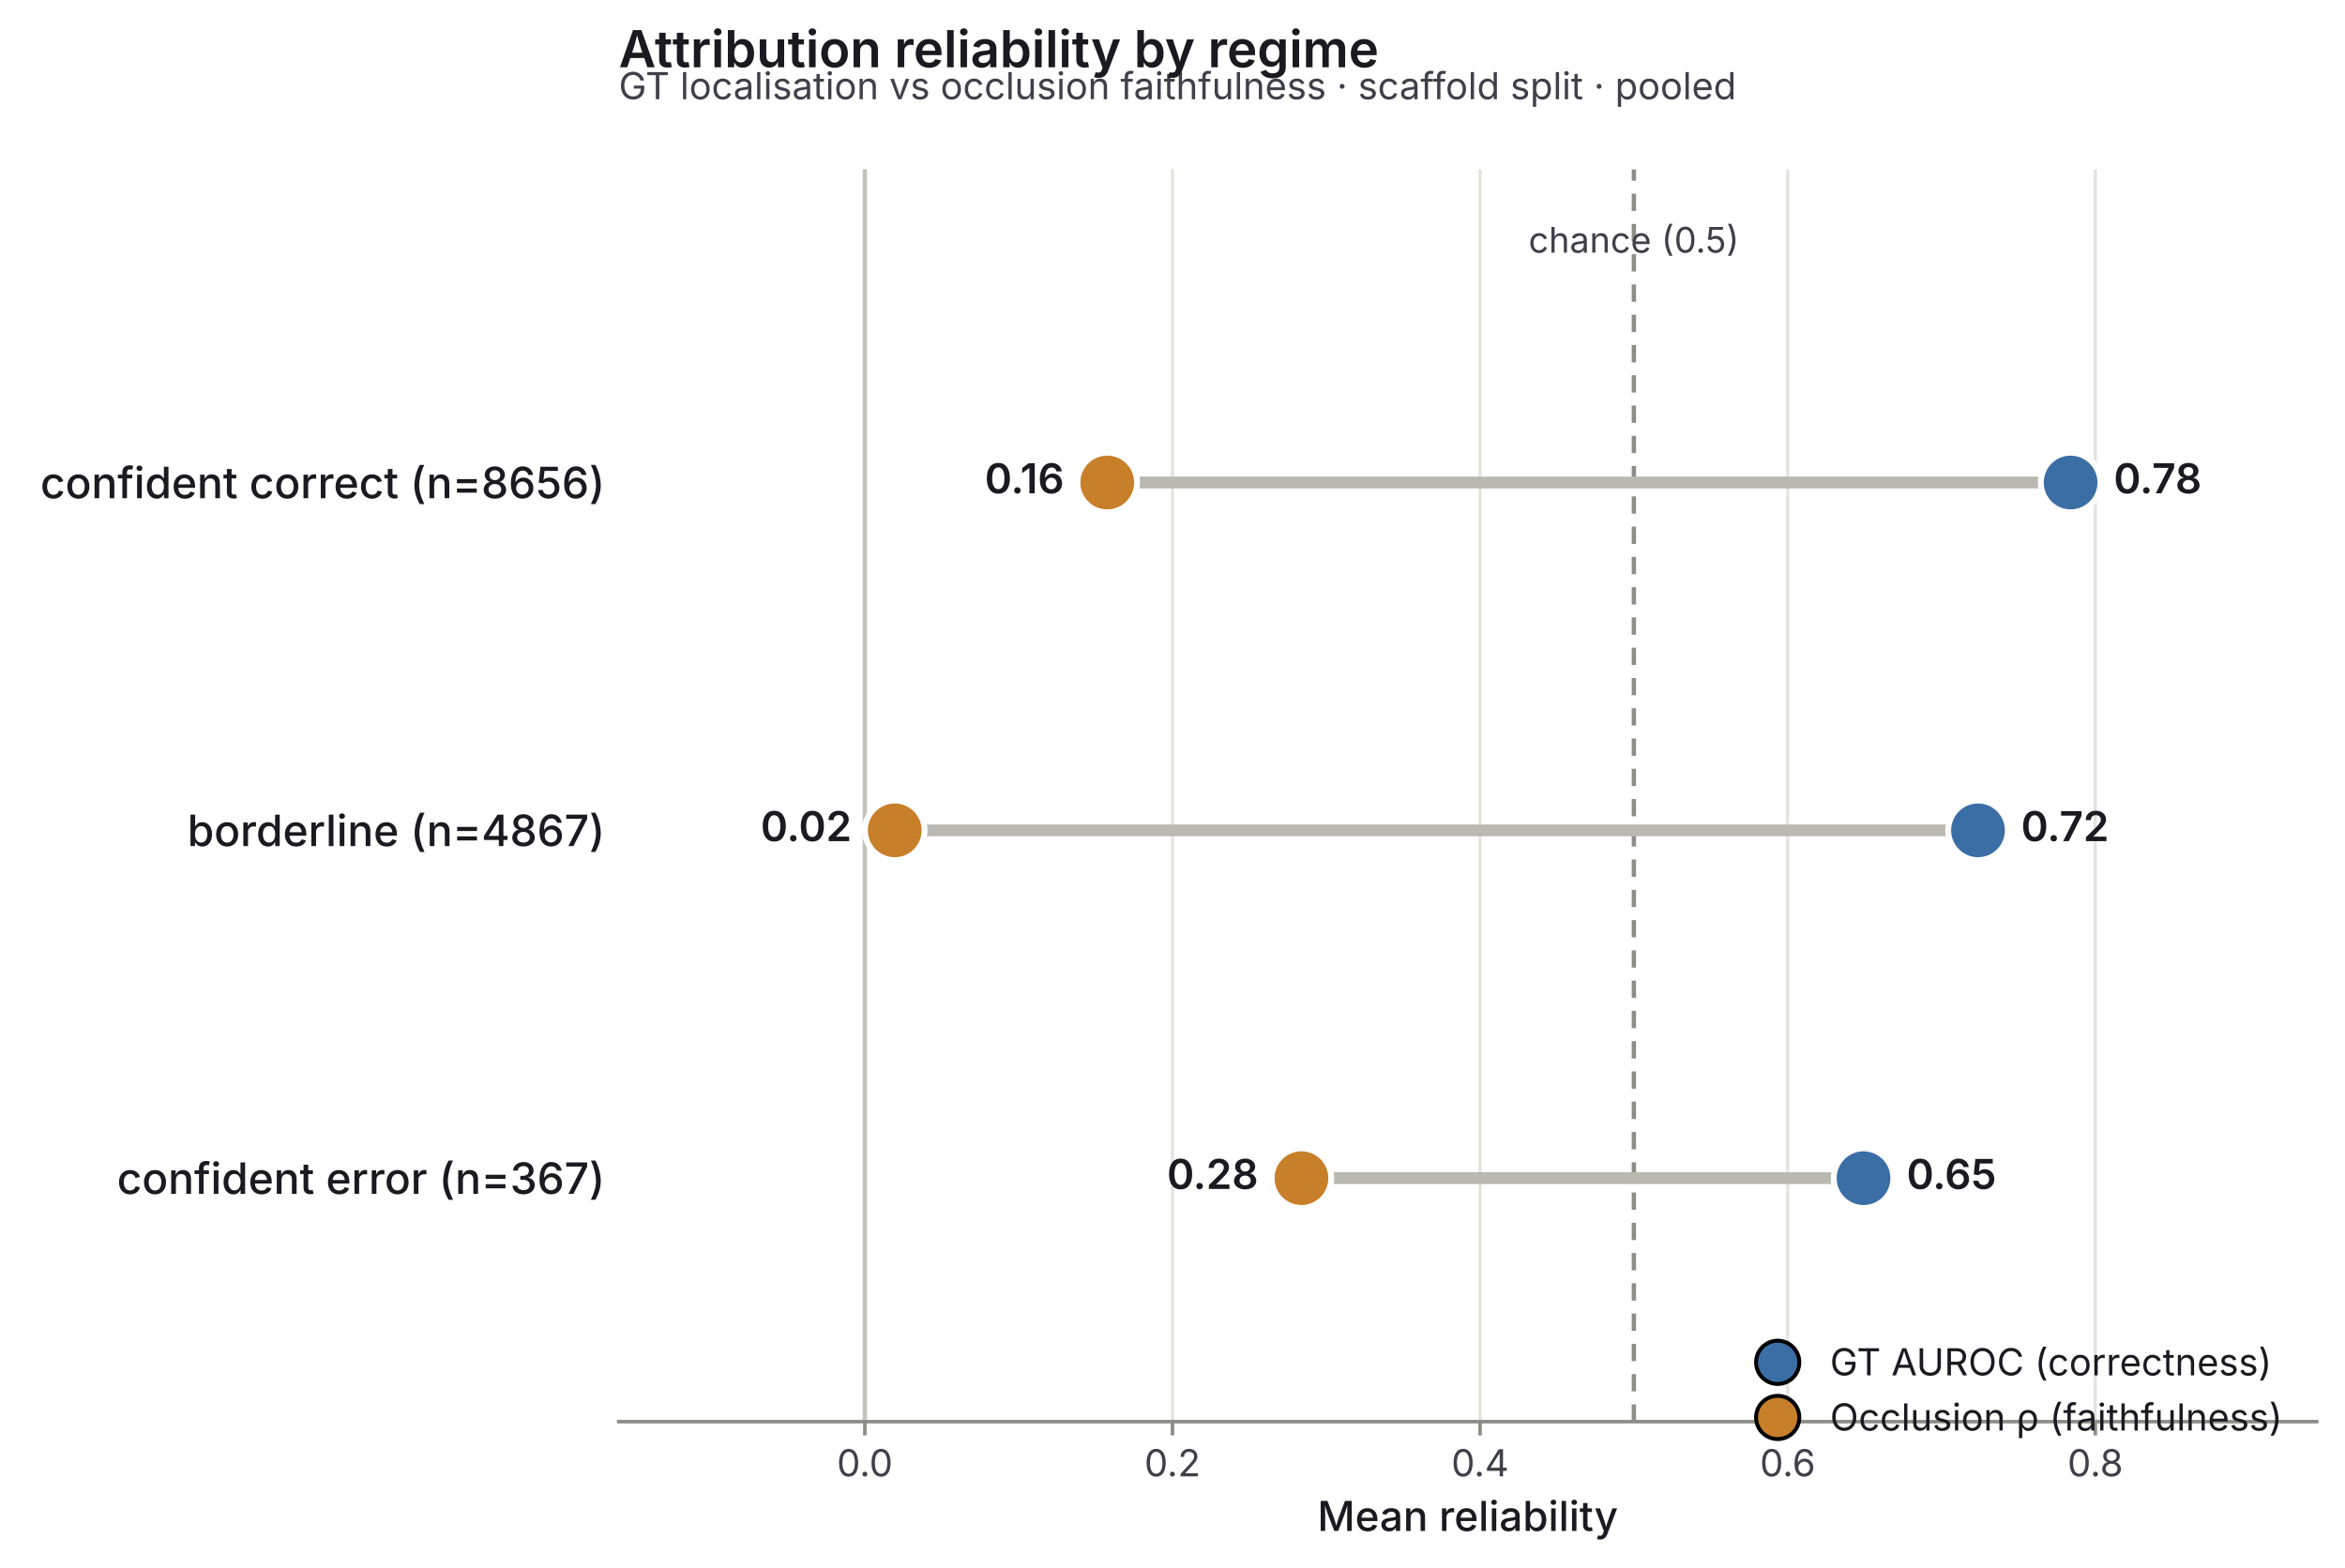
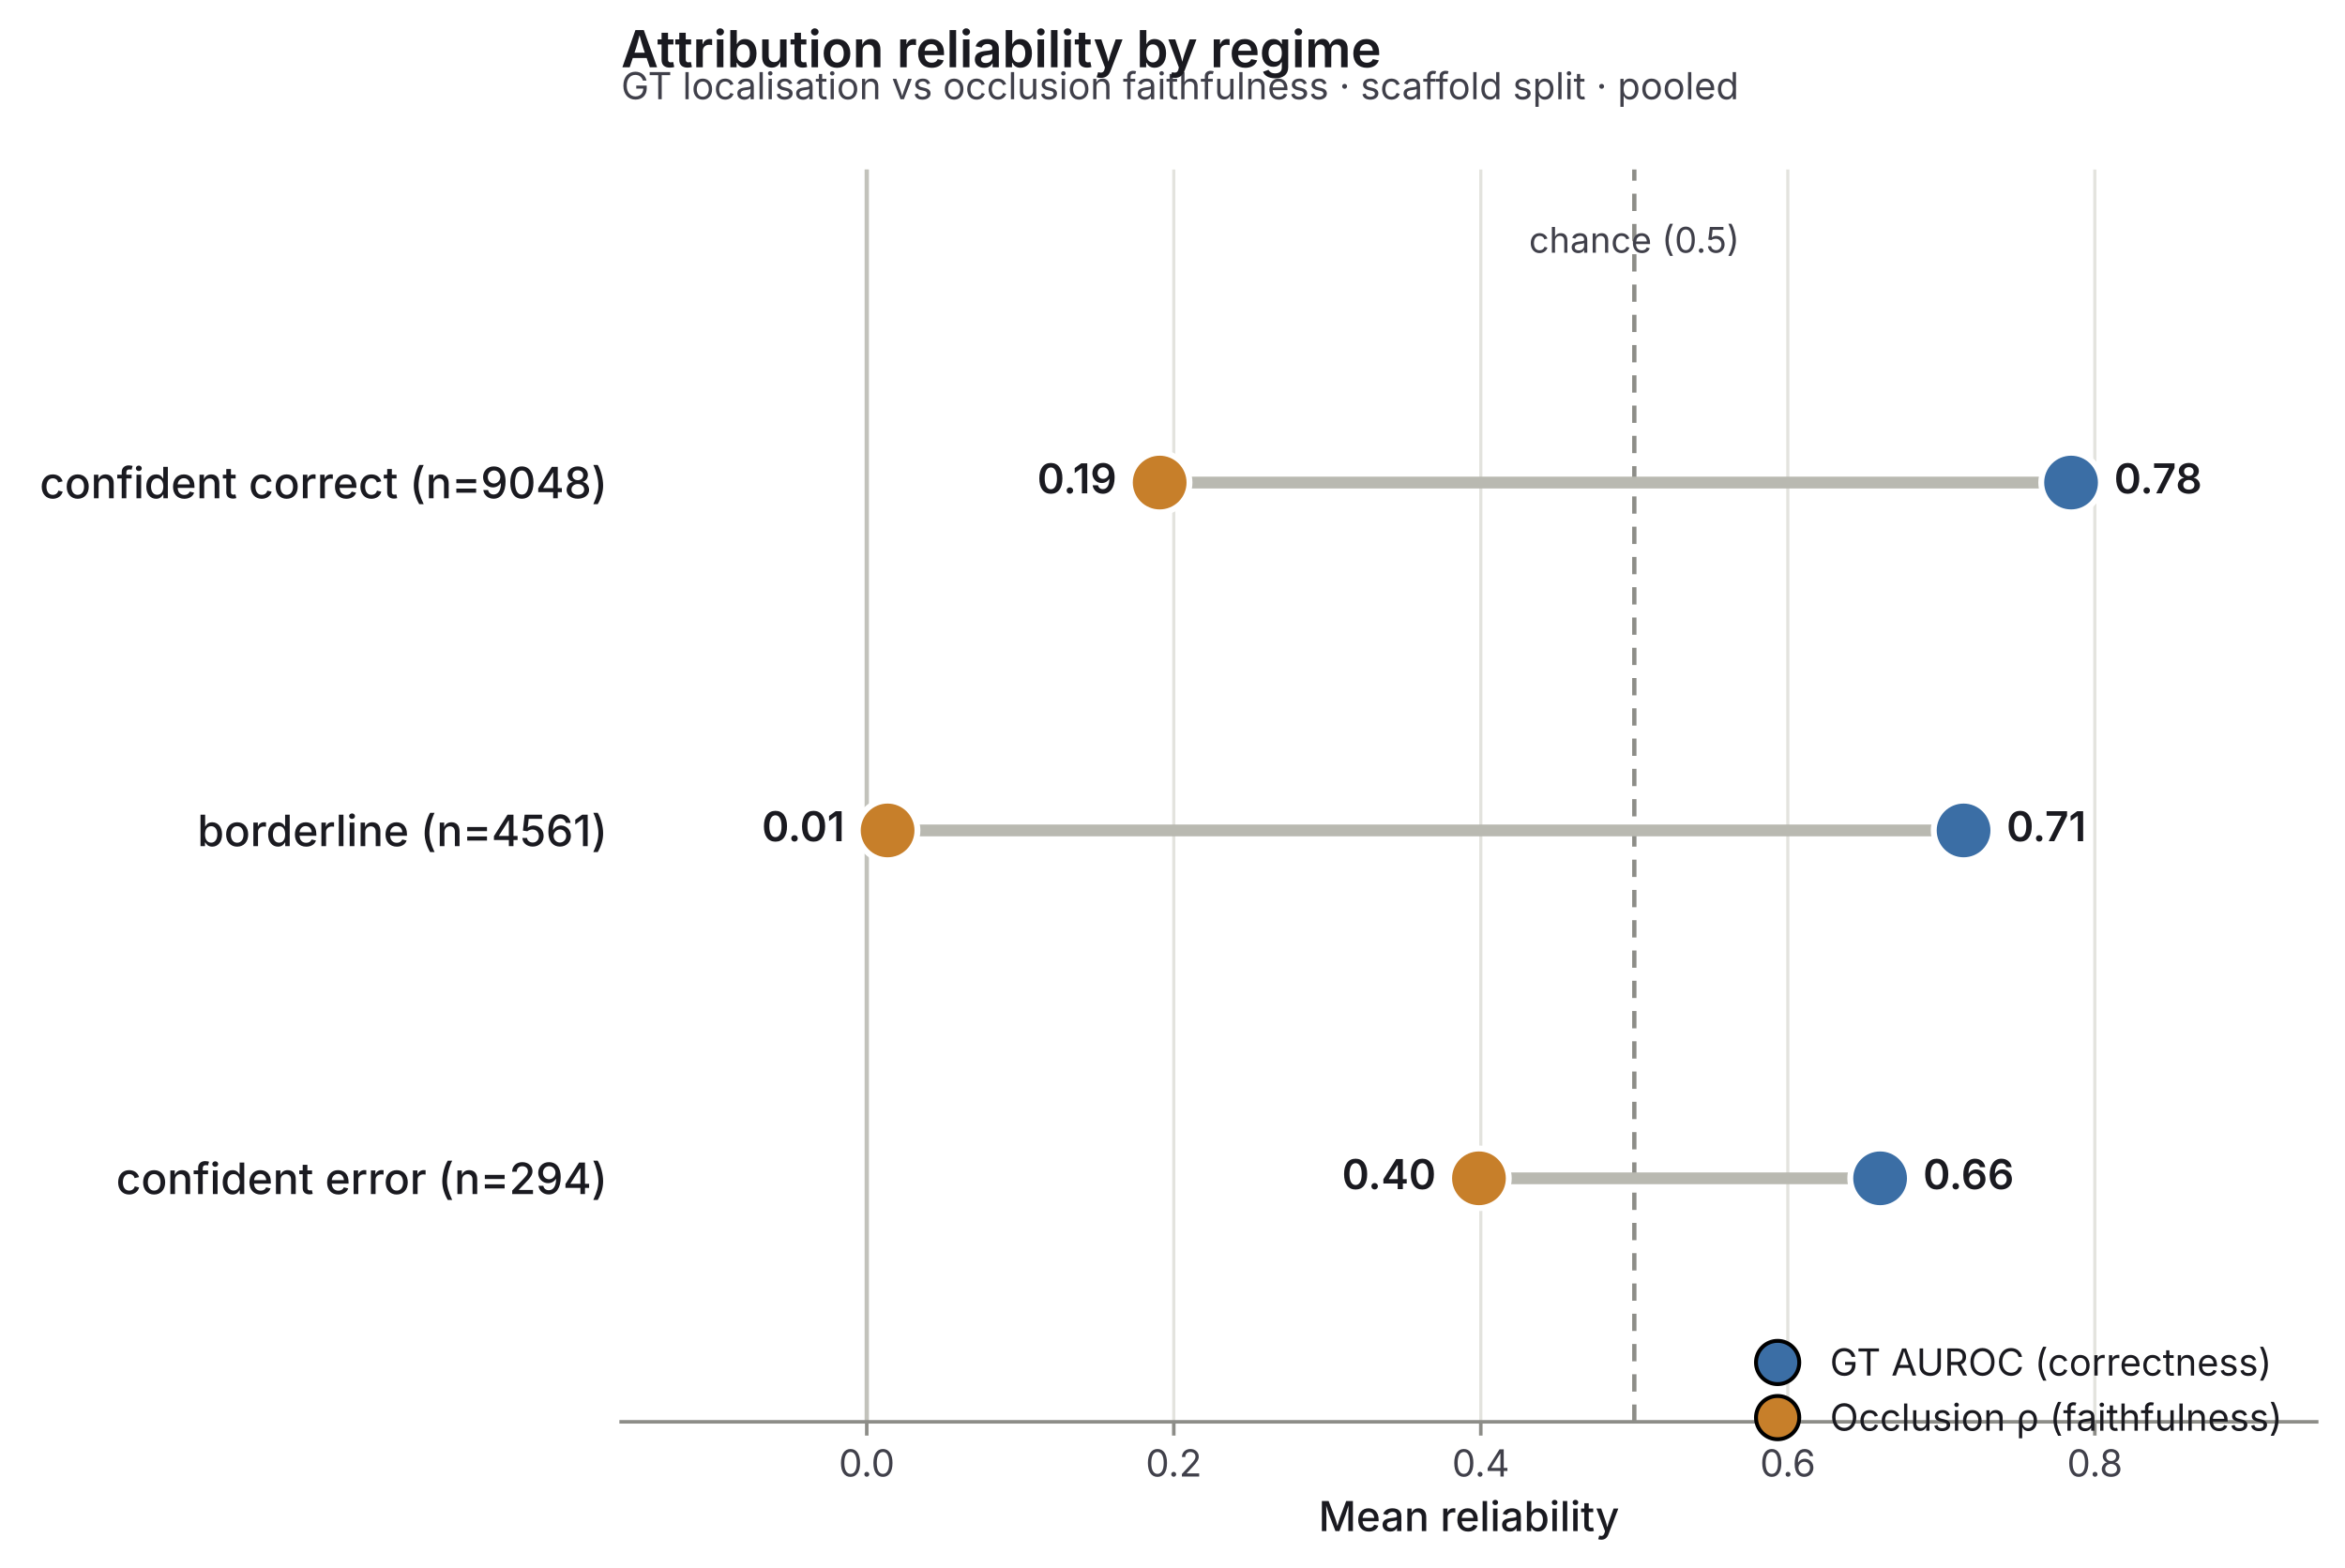
- <svg xmlns="http://www.w3.org/2000/svg" xmlns:xlink="http://www.w3.org/1999/xlink" width="596.436pt" height="398.849pt" viewBox="0 0 596.436 398.849" version="1.1">
+ <svg xmlns="http://www.w3.org/2000/svg" xmlns:xlink="http://www.w3.org/1999/xlink" width="596.368pt" height="398.849pt" viewBox="0 0 596.368 398.849" version="1.1">
  <defs>
    <style type="text/css">*{stroke-linejoin: round; stroke-linecap: butt}</style>
  </defs>
  <g id="figure_1">
    <g id="patch_1">
-       <path d="M 0 398.849  L 596.436 398.849  L 596.436 0  L 0 0  z " style="fill: #ffffff" />
+       <path d="M 0 398.849  L 596.368 398.849  L 596.368 0  L 0 0  z " style="fill: #ffffff" />
    </g>
    <g id="axes_1">
      <g id="patch_2">
-         <path d="M 157.376 361.668  L 589.236 361.668  L 589.236 43.108  L 157.376 43.108  z " style="fill: #ffffff" />
+         <path d="M 157.968 361.668  L 589.168 361.668  L 589.168 43.108  L 157.968 43.108  z " style="fill: #ffffff" />
      </g>
      <g id="matplotlib.axis_1">
        <g id="xtick_1">
          <g id="line2d_1">
-             <path d="M 219.968 361.668  L 219.968 43.108  " clip-path="url(#p9d182dc64b)" style="fill: none; stroke: #e3e3de; stroke-width: 0.8; stroke-linecap: round" />
+             <path d="M 220.431 361.668  L 220.431 43.108  " clip-path="url(#p37e32e1378)" style="fill: none; stroke: #e3e3de; stroke-width: 0.8; stroke-linecap: round" />
          </g>
          <g id="line2d_2">
            <defs>
-               <path id="md3ebcc2f63" d="M 0 0  L 0 3.5  " style="stroke: #8d8d88; stroke-width: 0.9" />
+               <path id="m146c9f0bc5" d="M 0 0  L 0 3.5  " style="stroke: #8d8d88; stroke-width: 0.9" />
            </defs>
            <g>
-               <use xlink:href="#md3ebcc2f63" x="219.968" y="361.668" style="fill: #8d8d88; stroke: #8d8d88; stroke-width: 0.9" />
+               <use xlink:href="#m146c9f0bc5" x="220.431" y="361.668" style="fill: #8d8d88; stroke: #8d8d88; stroke-width: 0.9" />
            </g>
          </g>
          <g id="text_1">
-             <text style="font-size: 9.5px; font-family: 'Inter', 'Liberation Sans', 'Arial', 'Helvetica', 'DejaVu Sans', sans-serif; text-anchor: middle; fill: #40404a" x="219.968" y="375.58" transform="rotate(-0 219.9682 375.5797)">0.0</text>
+             <text style="font-size: 9.5px; font-family: 'Inter', 'Liberation Sans', 'Arial', 'Helvetica', 'DejaVu Sans', sans-serif; text-anchor: middle; fill: #40404a" x="220.431" y="375.58" transform="rotate(-0 220.431 375.5797)">0.0</text>
          </g>
        </g>
        <g id="xtick_2">
          <g id="line2d_3">
-             <path d="M 298.208 361.668  L 298.208 43.108  " clip-path="url(#p9d182dc64b)" style="fill: none; stroke: #e3e3de; stroke-width: 0.8; stroke-linecap: round" />
+             <path d="M 298.51 361.668  L 298.51 43.108  " clip-path="url(#p37e32e1378)" style="fill: none; stroke: #e3e3de; stroke-width: 0.8; stroke-linecap: round" />
          </g>
          <g id="line2d_4">
            <g>
-               <use xlink:href="#md3ebcc2f63" x="298.208" y="361.668" style="fill: #8d8d88; stroke: #8d8d88; stroke-width: 0.9" />
+               <use xlink:href="#m146c9f0bc5" x="298.51" y="361.668" style="fill: #8d8d88; stroke: #8d8d88; stroke-width: 0.9" />
            </g>
          </g>
          <g id="text_2">
-             <text style="font-size: 9.5px; font-family: 'Inter', 'Liberation Sans', 'Arial', 'Helvetica', 'DejaVu Sans', sans-serif; text-anchor: middle; fill: #40404a" x="298.208" y="375.58" transform="rotate(-0 298.2079 375.5797)">0.2</text>
+             <text style="font-size: 9.5px; font-family: 'Inter', 'Liberation Sans', 'Arial', 'Helvetica', 'DejaVu Sans', sans-serif; text-anchor: middle; fill: #40404a" x="298.51" y="375.58" transform="rotate(-0 298.5101 375.5797)">0.2</text>
          </g>
        </g>
        <g id="xtick_3">
          <g id="line2d_5">
-             <path d="M 376.448 361.668  L 376.448 43.108  " clip-path="url(#p9d182dc64b)" style="fill: none; stroke: #e3e3de; stroke-width: 0.8; stroke-linecap: round" />
+             <path d="M 376.589 361.668  L 376.589 43.108  " clip-path="url(#p37e32e1378)" style="fill: none; stroke: #e3e3de; stroke-width: 0.8; stroke-linecap: round" />
          </g>
          <g id="line2d_6">
            <g>
-               <use xlink:href="#md3ebcc2f63" x="376.448" y="361.668" style="fill: #8d8d88; stroke: #8d8d88; stroke-width: 0.9" />
+               <use xlink:href="#m146c9f0bc5" x="376.589" y="361.668" style="fill: #8d8d88; stroke: #8d8d88; stroke-width: 0.9" />
            </g>
          </g>
          <g id="text_3">
-             <text style="font-size: 9.5px; font-family: 'Inter', 'Liberation Sans', 'Arial', 'Helvetica', 'DejaVu Sans', sans-serif; text-anchor: middle; fill: #40404a" x="376.448" y="375.58" transform="rotate(-0 376.4476 375.5797)">0.4</text>
+             <text style="font-size: 9.5px; font-family: 'Inter', 'Liberation Sans', 'Arial', 'Helvetica', 'DejaVu Sans', sans-serif; text-anchor: middle; fill: #40404a" x="376.589" y="375.58" transform="rotate(-0 376.5892 375.5797)">0.4</text>
          </g>
        </g>
        <g id="xtick_4">
          <g id="line2d_7">
-             <path d="M 454.687 361.668  L 454.687 43.108  " clip-path="url(#p9d182dc64b)" style="fill: none; stroke: #e3e3de; stroke-width: 0.8; stroke-linecap: round" />
+             <path d="M 454.668 361.668  L 454.668 43.108  " clip-path="url(#p37e32e1378)" style="fill: none; stroke: #e3e3de; stroke-width: 0.8; stroke-linecap: round" />
          </g>
          <g id="line2d_8">
            <g>
-               <use xlink:href="#md3ebcc2f63" x="454.687" y="361.668" style="fill: #8d8d88; stroke: #8d8d88; stroke-width: 0.9" />
+               <use xlink:href="#m146c9f0bc5" x="454.668" y="361.668" style="fill: #8d8d88; stroke: #8d8d88; stroke-width: 0.9" />
            </g>
          </g>
          <g id="text_4">
-             <text style="font-size: 9.5px; font-family: 'Inter', 'Liberation Sans', 'Arial', 'Helvetica', 'DejaVu Sans', sans-serif; text-anchor: middle; fill: #40404a" x="454.687" y="375.58" transform="rotate(-0 454.6873 375.5797)">0.6</text>
+             <text style="font-size: 9.5px; font-family: 'Inter', 'Liberation Sans', 'Arial', 'Helvetica', 'DejaVu Sans', sans-serif; text-anchor: middle; fill: #40404a" x="454.668" y="375.58" transform="rotate(-0 454.6684 375.5797)">0.6</text>
          </g>
        </g>
        <g id="xtick_5">
          <g id="line2d_9">
-             <path d="M 532.927 361.668  L 532.927 43.108  " clip-path="url(#p9d182dc64b)" style="fill: none; stroke: #e3e3de; stroke-width: 0.8; stroke-linecap: round" />
+             <path d="M 532.747 361.668  L 532.747 43.108  " clip-path="url(#p37e32e1378)" style="fill: none; stroke: #e3e3de; stroke-width: 0.8; stroke-linecap: round" />
          </g>
          <g id="line2d_10">
            <g>
-               <use xlink:href="#md3ebcc2f63" x="532.927" y="361.668" style="fill: #8d8d88; stroke: #8d8d88; stroke-width: 0.9" />
+               <use xlink:href="#m146c9f0bc5" x="532.747" y="361.668" style="fill: #8d8d88; stroke: #8d8d88; stroke-width: 0.9" />
            </g>
          </g>
          <g id="text_5">
-             <text style="font-size: 9.5px; font-family: 'Inter', 'Liberation Sans', 'Arial', 'Helvetica', 'DejaVu Sans', sans-serif; text-anchor: middle; fill: #40404a" x="532.927" y="375.58" transform="rotate(-0 532.9271 375.5797)">0.8</text>
+             <text style="font-size: 9.5px; font-family: 'Inter', 'Liberation Sans', 'Arial', 'Helvetica', 'DejaVu Sans', sans-serif; text-anchor: middle; fill: #40404a" x="532.747" y="375.58" transform="rotate(-0 532.7475 375.5797)">0.8</text>
          </g>
        </g>
        <g id="text_6">
-           <text style="font-weight: 500; font-size: 10.5px; font-family: 'Inter', 'Liberation Sans', 'Arial', 'Helvetica', 'DejaVu Sans', sans-serif; text-anchor: middle; fill: #1a1a20" x="373.306" y="389.465" transform="rotate(-0 373.3064 389.4655)">Mean reliability</text>
+           <text style="font-weight: 500; font-size: 10.5px; font-family: 'Inter', 'Liberation Sans', 'Arial', 'Helvetica', 'DejaVu Sans', sans-serif; text-anchor: middle; fill: #1a1a20" x="373.568" y="389.465" transform="rotate(-0 373.5677 389.4655)">Mean reliability</text>
        </g>
      </g>
      <g id="matplotlib.axis_2">
        <g id="ytick_1">
          <g id="line2d_11" />
          <g id="text_7">
-             <text style="font-weight: 500; font-size: 11px; font-family: 'Inter', 'Liberation Sans', 'Arial', 'Helvetica', 'DejaVu Sans', sans-serif; text-anchor: end; fill: #1a1a20" x="153.876" y="126.75" transform="rotate(-0 153.8764 126.7497)">confident correct  (n=8656)</text>
+             <text style="font-weight: 500; font-size: 11px; font-family: 'Inter', 'Liberation Sans', 'Arial', 'Helvetica', 'DejaVu Sans', sans-serif; text-anchor: end; fill: #1a1a20" x="154.468" y="126.75" transform="rotate(-0 154.4677 126.7497)">confident correct  (n=9048)</text>
          </g>
        </g>
        <g id="ytick_2">
          <g id="line2d_12" />
          <g id="text_8">
-             <text style="font-weight: 500; font-size: 11px; font-family: 'Inter', 'Liberation Sans', 'Arial', 'Helvetica', 'DejaVu Sans', sans-serif; text-anchor: end; fill: #1a1a20" x="153.876" y="215.239" transform="rotate(-0 153.8764 215.2386)">borderline  (n=4867)</text>
+             <text style="font-weight: 500; font-size: 11px; font-family: 'Inter', 'Liberation Sans', 'Arial', 'Helvetica', 'DejaVu Sans', sans-serif; text-anchor: end; fill: #1a1a20" x="154.468" y="215.239" transform="rotate(-0 154.4677 215.2386)">borderline  (n=4561)</text>
          </g>
        </g>
        <g id="ytick_3">
          <g id="line2d_13" />
          <g id="text_9">
-             <text style="font-weight: 500; font-size: 11px; font-family: 'Inter', 'Liberation Sans', 'Arial', 'Helvetica', 'DejaVu Sans', sans-serif; text-anchor: end; fill: #1a1a20" x="153.876" y="303.727" transform="rotate(-0 153.8764 303.7275)">confident error  (n=367)</text>
+             <text style="font-weight: 500; font-size: 11px; font-family: 'Inter', 'Liberation Sans', 'Arial', 'Helvetica', 'DejaVu Sans', sans-serif; text-anchor: end; fill: #1a1a20" x="154.468" y="303.727" transform="rotate(-0 154.4677 303.7275)">confident error  (n=294)</text>
          </g>
        </g>
      </g>
      <g id="line2d_14">
-         <path d="M 219.968 361.668  L 219.968 43.108  " clip-path="url(#p9d182dc64b)" style="fill: none; stroke: #c2c2bb; stroke-width: 1.1; stroke-linecap: round" />
+         <path d="M 220.431 361.668  L 220.431 43.108  " clip-path="url(#p37e32e1378)" style="fill: none; stroke: #c2c2bb; stroke-width: 1.1; stroke-linecap: round" />
      </g>
      <g id="line2d_15">
-         <path d="M 415.567 361.668  L 415.567 43.108  " clip-path="url(#p9d182dc64b)" style="fill: none; stroke-dasharray: 4.4,3.3; stroke-dashoffset: 0; stroke: #8d8d88; stroke-width: 1.1" />
+         <path d="M 415.629 361.668  L 415.629 43.108  " clip-path="url(#p37e32e1378)" style="fill: none; stroke-dasharray: 4.4,3.3; stroke-dashoffset: 0; stroke: #8d8d88; stroke-width: 1.1" />
      </g>
      <g id="line2d_16">
-         <path d="M 526.645 122.748  L 281.618 122.748  " clip-path="url(#p9d182dc64b)" style="fill: none; stroke: #b9b9b1; stroke-width: 3; stroke-linecap: round" />
+         <path d="M 526.704 122.748  L 294.921 122.748  " clip-path="url(#p37e32e1378)" style="fill: none; stroke: #b9b9b1; stroke-width: 3; stroke-linecap: round" />
      </g>
      <g id="line2d_17">
-         <path d="M 503.092 211.237  L 227.57 211.237  " clip-path="url(#p9d182dc64b)" style="fill: none; stroke: #b9b9b1; stroke-width: 3; stroke-linecap: round" />
+         <path d="M 499.367 211.237  L 225.733 211.237  " clip-path="url(#p37e32e1378)" style="fill: none; stroke: #b9b9b1; stroke-width: 3; stroke-linecap: round" />
      </g>
      <g id="line2d_18">
-         <path d="M 473.979 299.726  L 331.009 299.726  " clip-path="url(#p9d182dc64b)" style="fill: none; stroke: #b9b9b1; stroke-width: 3; stroke-linecap: round" />
+         <path d="M 478.138 299.726  L 376.118 299.726  " clip-path="url(#p37e32e1378)" style="fill: none; stroke: #b9b9b1; stroke-width: 3; stroke-linecap: round" />
      </g>
      <g id="patch_3">
-         <path d="M 157.376 361.668  L 589.236 361.668  " style="fill: none; stroke: #8d8d88; stroke-width: 0.9; stroke-linejoin: miter; stroke-linecap: square" />
+         <path d="M 157.968 361.668  L 589.168 361.668  " style="fill: none; stroke: #8d8d88; stroke-width: 0.9; stroke-linejoin: miter; stroke-linecap: square" />
      </g>
      <g id="text_10">
-         <text style="font-size: 9px; font-family: 'Inter', 'Liberation Sans', 'Arial', 'Helvetica', 'DejaVu Sans', sans-serif; text-anchor: middle; fill: #40404a" x="415.567" y="64.279" transform="rotate(-0 415.5675 64.27899)">chance (0.5)</text>
+         <text style="font-size: 9px; font-family: 'Inter', 'Liberation Sans', 'Arial', 'Helvetica', 'DejaVu Sans', sans-serif; text-anchor: middle; fill: #40404a" x="415.629" y="64.279" transform="rotate(-0 415.6288 64.27899)">chance (0.5)</text>
      </g>
      <g id="text_11">
-         <text style="font-weight: 600; font-size: 10.5px; font-family: 'Inter', 'Liberation Sans', 'Arial', 'Helvetica', 'DejaVu Sans', sans-serif; text-anchor: end; fill: #1a1a20" x="270.664" y="125.496" transform="rotate(-0 270.664 125.4965)">0.16</text>
+         <text style="font-weight: 600; font-size: 10.5px; font-family: 'Inter', 'Liberation Sans', 'Arial', 'Helvetica', 'DejaVu Sans', sans-serif; text-anchor: end; fill: #1a1a20" x="283.989" y="125.496" transform="rotate(-0 283.9894 125.4965)">0.19</text>
      </g>
      <g id="text_12">
-         <text style="font-weight: 600; font-size: 10.5px; font-family: 'Inter', 'Liberation Sans', 'Arial', 'Helvetica', 'DejaVu Sans', sans-serif; text-anchor: start; fill: #1a1a20" x="537.598" y="125.496" transform="rotate(-0 537.5982 125.4965)">0.78</text>
+         <text style="font-weight: 600; font-size: 10.5px; font-family: 'Inter', 'Liberation Sans', 'Arial', 'Helvetica', 'DejaVu Sans', sans-serif; text-anchor: start; fill: #1a1a20" x="537.635" y="125.496" transform="rotate(-0 537.6354 125.4965)">0.78</text>
      </g>
      <g id="text_13">
-         <text style="font-weight: 600; font-size: 10.5px; font-family: 'Inter', 'Liberation Sans', 'Arial', 'Helvetica', 'DejaVu Sans', sans-serif; text-anchor: end; fill: #1a1a20" x="216.616" y="213.985" transform="rotate(-0 216.616 213.9854)">0.02</text>
+         <text style="font-weight: 600; font-size: 10.5px; font-family: 'Inter', 'Liberation Sans', 'Arial', 'Helvetica', 'DejaVu Sans', sans-serif; text-anchor: end; fill: #1a1a20" x="214.802" y="213.985" transform="rotate(-0 214.8023 213.9854)">0.01</text>
      </g>
      <g id="text_14">
-         <text style="font-weight: 600; font-size: 10.5px; font-family: 'Inter', 'Liberation Sans', 'Arial', 'Helvetica', 'DejaVu Sans', sans-serif; text-anchor: start; fill: #1a1a20" x="514.046" y="213.985" transform="rotate(-0 514.046 213.9854)">0.72</text>
+         <text style="font-weight: 600; font-size: 10.5px; font-family: 'Inter', 'Liberation Sans', 'Arial', 'Helvetica', 'DejaVu Sans', sans-serif; text-anchor: start; fill: #1a1a20" x="510.298" y="213.985" transform="rotate(-0 510.2983 213.9854)">0.71</text>
      </g>
      <g id="text_15">
-         <text style="font-weight: 600; font-size: 10.5px; font-family: 'Inter', 'Liberation Sans', 'Arial', 'Helvetica', 'DejaVu Sans', sans-serif; text-anchor: end; fill: #1a1a20" x="320.055" y="302.474" transform="rotate(-0 320.0552 302.4743)">0.28</text>
+         <text style="font-weight: 600; font-size: 10.5px; font-family: 'Inter', 'Liberation Sans', 'Arial', 'Helvetica', 'DejaVu Sans', sans-serif; text-anchor: end; fill: #1a1a20" x="365.187" y="302.474" transform="rotate(-0 365.187 302.4743)">0.40</text>
      </g>
      <g id="text_16">
-         <text style="font-weight: 600; font-size: 10.5px; font-family: 'Inter', 'Liberation Sans', 'Arial', 'Helvetica', 'DejaVu Sans', sans-serif; text-anchor: start; fill: #1a1a20" x="484.932" y="302.474" transform="rotate(-0 484.9321 302.4743)">0.65</text>
+         <text style="font-weight: 600; font-size: 10.5px; font-family: 'Inter', 'Liberation Sans', 'Arial', 'Helvetica', 'DejaVu Sans', sans-serif; text-anchor: start; fill: #1a1a20" x="489.069" y="302.474" transform="rotate(-0 489.0687 302.4743)">0.66</text>
      </g>
      <g id="text_17">
-         <text style="font-size: 9.5px; font-family: 'Inter', 'Liberation Sans', 'Arial', 'Helvetica', 'DejaVu Sans', sans-serif; text-anchor: start; fill: #40404a" x="157.376" y="25.242" transform="rotate(-0 157.3764 25.24184)">GT localisation vs occlusion faithfulness · scaffold split · pooled</text>
+         <text style="font-size: 9.5px; font-family: 'Inter', 'Liberation Sans', 'Arial', 'Helvetica', 'DejaVu Sans', sans-serif; text-anchor: start; fill: #40404a" x="157.968" y="25.242" transform="rotate(-0 157.9677 25.24184)">GT localisation vs occlusion faithfulness · scaffold split · pooled</text>
      </g>
      <g id="text_18">
-         <text style="font-weight: 600; font-size: 13px; font-family: 'Inter', 'Liberation Sans', 'Arial', 'Helvetica', 'DejaVu Sans', sans-serif; text-anchor: start; fill: #1a1a20" x="157.376" y="17.108" transform="rotate(-0 157.3764 17.10844)">Attribution reliability by regime</text>
+         <text style="font-weight: 600; font-size: 13px; font-family: 'Inter', 'Liberation Sans', 'Arial', 'Helvetica', 'DejaVu Sans', sans-serif; text-anchor: start; fill: #1a1a20" x="157.968" y="17.108" transform="rotate(-0 157.9677 17.10844)">Attribution reliability by regime</text>
      </g>
      <g id="PathCollection_1">
        <defs>
-           <path id="mba106f79cf" d="M 0 7.583  C 2.011 7.583 3.94 6.784 5.362 5.362  C 6.784 3.94 7.583 2.011 7.583 0  C 7.583 -2.011 6.784 -3.94 5.362 -5.362  C 3.94 -6.784 2.011 -7.583 0 -7.583  C -2.011 -7.583 -3.94 -6.784 -5.362 -5.362  C -6.784 -3.94 -7.583 -2.011 -7.583 0  C -7.583 2.011 -6.784 3.94 -5.362 5.362  C -3.94 6.784 -2.011 7.583 0 7.583  z " style="stroke: #ffffff; stroke-width: 1.5" />
+           <path id="md3ecd0c085" d="M 0 7.583  C 2.011 7.583 3.94 6.784 5.362 5.362  C 6.784 3.94 7.583 2.011 7.583 0  C 7.583 -2.011 6.784 -3.94 5.362 -5.362  C 3.94 -6.784 2.011 -7.583 0 -7.583  C -2.011 -7.583 -3.94 -6.784 -5.362 -5.362  C -6.784 -3.94 -7.583 -2.011 -7.583 0  C -7.583 2.011 -6.784 3.94 -5.362 5.362  C -3.94 6.784 -2.011 7.583 0 7.583  z " style="stroke: #ffffff; stroke-width: 1.5" />
        </defs>
-         <g clip-path="url(#p9d182dc64b)">
-           <use xlink:href="#mba106f79cf" x="526.645" y="122.748" style="fill: #3b6ea5; stroke: #ffffff; stroke-width: 1.5" />
+         <g clip-path="url(#p37e32e1378)">
+           <use xlink:href="#md3ecd0c085" x="526.704" y="122.748" style="fill: #3b6ea5; stroke: #ffffff; stroke-width: 1.5" />
        </g>
      </g>
      <g id="PathCollection_2">
        <defs>
-           <path id="m4a5b1296b9" d="M 0 7.583  C 2.011 7.583 3.94 6.784 5.362 5.362  C 6.784 3.94 7.583 2.011 7.583 0  C 7.583 -2.011 6.784 -3.94 5.362 -5.362  C 3.94 -6.784 2.011 -7.583 0 -7.583  C -2.011 -7.583 -3.94 -6.784 -5.362 -5.362  C -6.784 -3.94 -7.583 -2.011 -7.583 0  C -7.583 2.011 -6.784 3.94 -5.362 5.362  C -3.94 6.784 -2.011 7.583 0 7.583  z " style="stroke: #ffffff; stroke-width: 1.5" />
+           <path id="mbac25f9164" d="M 0 7.583  C 2.011 7.583 3.94 6.784 5.362 5.362  C 6.784 3.94 7.583 2.011 7.583 0  C 7.583 -2.011 6.784 -3.94 5.362 -5.362  C 3.94 -6.784 2.011 -7.583 0 -7.583  C -2.011 -7.583 -3.94 -6.784 -5.362 -5.362  C -6.784 -3.94 -7.583 -2.011 -7.583 0  C -7.583 2.011 -6.784 3.94 -5.362 5.362  C -3.94 6.784 -2.011 7.583 0 7.583  z " style="stroke: #ffffff; stroke-width: 1.5" />
        </defs>
-         <g clip-path="url(#p9d182dc64b)">
-           <use xlink:href="#m4a5b1296b9" x="281.618" y="122.748" style="fill: #c77f2a; stroke: #ffffff; stroke-width: 1.5" />
+         <g clip-path="url(#p37e32e1378)">
+           <use xlink:href="#mbac25f9164" x="294.921" y="122.748" style="fill: #c77f2a; stroke: #ffffff; stroke-width: 1.5" />
        </g>
      </g>
      <g id="PathCollection_3">
-         <g clip-path="url(#p9d182dc64b)">
-           <use xlink:href="#mba106f79cf" x="503.092" y="211.237" style="fill: #3b6ea5; stroke: #ffffff; stroke-width: 1.5" />
+         <g clip-path="url(#p37e32e1378)">
+           <use xlink:href="#md3ecd0c085" x="499.367" y="211.237" style="fill: #3b6ea5; stroke: #ffffff; stroke-width: 1.5" />
        </g>
      </g>
      <g id="PathCollection_4">
-         <g clip-path="url(#p9d182dc64b)">
-           <use xlink:href="#m4a5b1296b9" x="227.57" y="211.237" style="fill: #c77f2a; stroke: #ffffff; stroke-width: 1.5" />
+         <g clip-path="url(#p37e32e1378)">
+           <use xlink:href="#mbac25f9164" x="225.733" y="211.237" style="fill: #c77f2a; stroke: #ffffff; stroke-width: 1.5" />
        </g>
      </g>
      <g id="PathCollection_5">
-         <g clip-path="url(#p9d182dc64b)">
-           <use xlink:href="#mba106f79cf" x="473.979" y="299.726" style="fill: #3b6ea5; stroke: #ffffff; stroke-width: 1.5" />
+         <g clip-path="url(#p37e32e1378)">
+           <use xlink:href="#md3ecd0c085" x="478.138" y="299.726" style="fill: #3b6ea5; stroke: #ffffff; stroke-width: 1.5" />
        </g>
      </g>
      <g id="PathCollection_6">
-         <g clip-path="url(#p9d182dc64b)">
-           <use xlink:href="#m4a5b1296b9" x="331.009" y="299.726" style="fill: #c77f2a; stroke: #ffffff; stroke-width: 1.5" />
+         <g clip-path="url(#p37e32e1378)">
+           <use xlink:href="#mbac25f9164" x="376.118" y="299.726" style="fill: #c77f2a; stroke: #ffffff; stroke-width: 1.5" />
        </g>
      </g>
      <g id="legend_1">
        <g id="line2d_19">
-           <path d="M 442.645 346.574  L 452.145 346.574  L 461.645 346.574  " style="fill: none; stroke: #000000; stroke-opacity: 0; stroke-width: 1.9; stroke-linecap: round" />
+           <path d="M 442.577 346.574  L 452.077 346.574  L 461.577 346.574  " style="fill: none; stroke: #000000; stroke-opacity: 0; stroke-width: 1.9; stroke-linecap: round" />
          <defs>
-             <path id="me84bdf9613" d="M 0 5.5  C 1.459 5.5 2.858 4.92 3.889 3.889  C 4.92 2.858 5.5 1.459 5.5 0  C 5.5 -1.459 4.92 -2.858 3.889 -3.889  C 2.858 -4.92 1.459 -5.5 0 -5.5  C -1.459 -5.5 -2.858 -4.92 -3.889 -3.889  C -4.92 -2.858 -5.5 -1.459 -5.5 0  C -5.5 1.459 -4.92 2.858 -3.889 3.889  C -2.858 4.92 -1.459 5.5 0 5.5  z " style="stroke: #000000" />
+             <path id="m007155229c" d="M 0 5.5  C 1.459 5.5 2.858 4.92 3.889 3.889  C 4.92 2.858 5.5 1.459 5.5 0  C 5.5 -1.459 4.92 -2.858 3.889 -3.889  C 2.858 -4.92 1.459 -5.5 0 -5.5  C -1.459 -5.5 -2.858 -4.92 -3.889 -3.889  C -4.92 -2.858 -5.5 -1.459 -5.5 0  C -5.5 1.459 -4.92 2.858 -3.889 3.889  C -2.858 4.92 -1.459 5.5 0 5.5  z " style="stroke: #000000" />
          </defs>
          <g>
-             <use xlink:href="#me84bdf9613" x="452.145" y="346.574" style="fill: #3b6ea5; stroke: #000000" />
+             <use xlink:href="#m007155229c" x="452.077" y="346.574" style="fill: #3b6ea5; stroke: #000000" />
          </g>
        </g>
        <g id="text_19">
-           <text style="font-size: 9.5px; font-family: 'Inter', 'Liberation Sans', 'Arial', 'Helvetica', 'DejaVu Sans', sans-serif; text-anchor: start; fill: #1a1a20" x="465.445" y="349.899" transform="rotate(-0 465.4455 349.8994)">GT AUROC (correctness)</text>
+           <text style="font-size: 9.5px; font-family: 'Inter', 'Liberation Sans', 'Arial', 'Helvetica', 'DejaVu Sans', sans-serif; text-anchor: start; fill: #1a1a20" x="465.377" y="349.899" transform="rotate(-0 465.3767 349.8994)">GT AUROC (correctness)</text>
        </g>
        <g id="line2d_20">
-           <path d="M 442.645 360.597  L 452.145 360.597  L 461.645 360.597  " style="fill: none; stroke: #000000; stroke-opacity: 0; stroke-width: 1.9; stroke-linecap: round" />
+           <path d="M 442.577 360.597  L 452.077 360.597  L 461.577 360.597  " style="fill: none; stroke: #000000; stroke-opacity: 0; stroke-width: 1.9; stroke-linecap: round" />
          <defs>
-             <path id="mdc18d69c33" d="M 0 5.5  C 1.459 5.5 2.858 4.92 3.889 3.889  C 4.92 2.858 5.5 1.459 5.5 0  C 5.5 -1.459 4.92 -2.858 3.889 -3.889  C 2.858 -4.92 1.459 -5.5 0 -5.5  C -1.459 -5.5 -2.858 -4.92 -3.889 -3.889  C -4.92 -2.858 -5.5 -1.459 -5.5 0  C -5.5 1.459 -4.92 2.858 -3.889 3.889  C -2.858 4.92 -1.459 5.5 0 5.5  z " style="stroke: #000000" />
+             <path id="m191d99ab31" d="M 0 5.5  C 1.459 5.5 2.858 4.92 3.889 3.889  C 4.92 2.858 5.5 1.459 5.5 0  C 5.5 -1.459 4.92 -2.858 3.889 -3.889  C 2.858 -4.92 1.459 -5.5 0 -5.5  C -1.459 -5.5 -2.858 -4.92 -3.889 -3.889  C -4.92 -2.858 -5.5 -1.459 -5.5 0  C -5.5 1.459 -4.92 2.858 -3.889 3.889  C -2.858 4.92 -1.459 5.5 0 5.5  z " style="stroke: #000000" />
          </defs>
          <g>
-             <use xlink:href="#mdc18d69c33" x="452.145" y="360.597" style="fill: #c77f2a; stroke: #000000" />
+             <use xlink:href="#m191d99ab31" x="452.077" y="360.597" style="fill: #c77f2a; stroke: #000000" />
          </g>
        </g>
        <g id="text_20">
-           <text style="font-size: 9.5px; font-family: 'Inter', 'Liberation Sans', 'Arial', 'Helvetica', 'DejaVu Sans', sans-serif; text-anchor: start; fill: #1a1a20" x="465.445" y="363.922" transform="rotate(-0 465.4455 363.9222)">Occlusion ρ (faithfulness)</text>
+           <text style="font-size: 9.5px; font-family: 'Inter', 'Liberation Sans', 'Arial', 'Helvetica', 'DejaVu Sans', sans-serif; text-anchor: start; fill: #1a1a20" x="465.377" y="363.922" transform="rotate(-0 465.3767 363.9222)">Occlusion ρ (faithfulness)</text>
        </g>
      </g>
    </g>
  </g>
  <defs>
-     <clipPath id="p9d182dc64b">
-       <rect x="157.376" y="43.108" width="431.86" height="318.56" />
+     <clipPath id="p37e32e1378">
+       <rect x="157.968" y="43.108" width="431.2" height="318.56" />
    </clipPath>
  </defs>
</svg>
